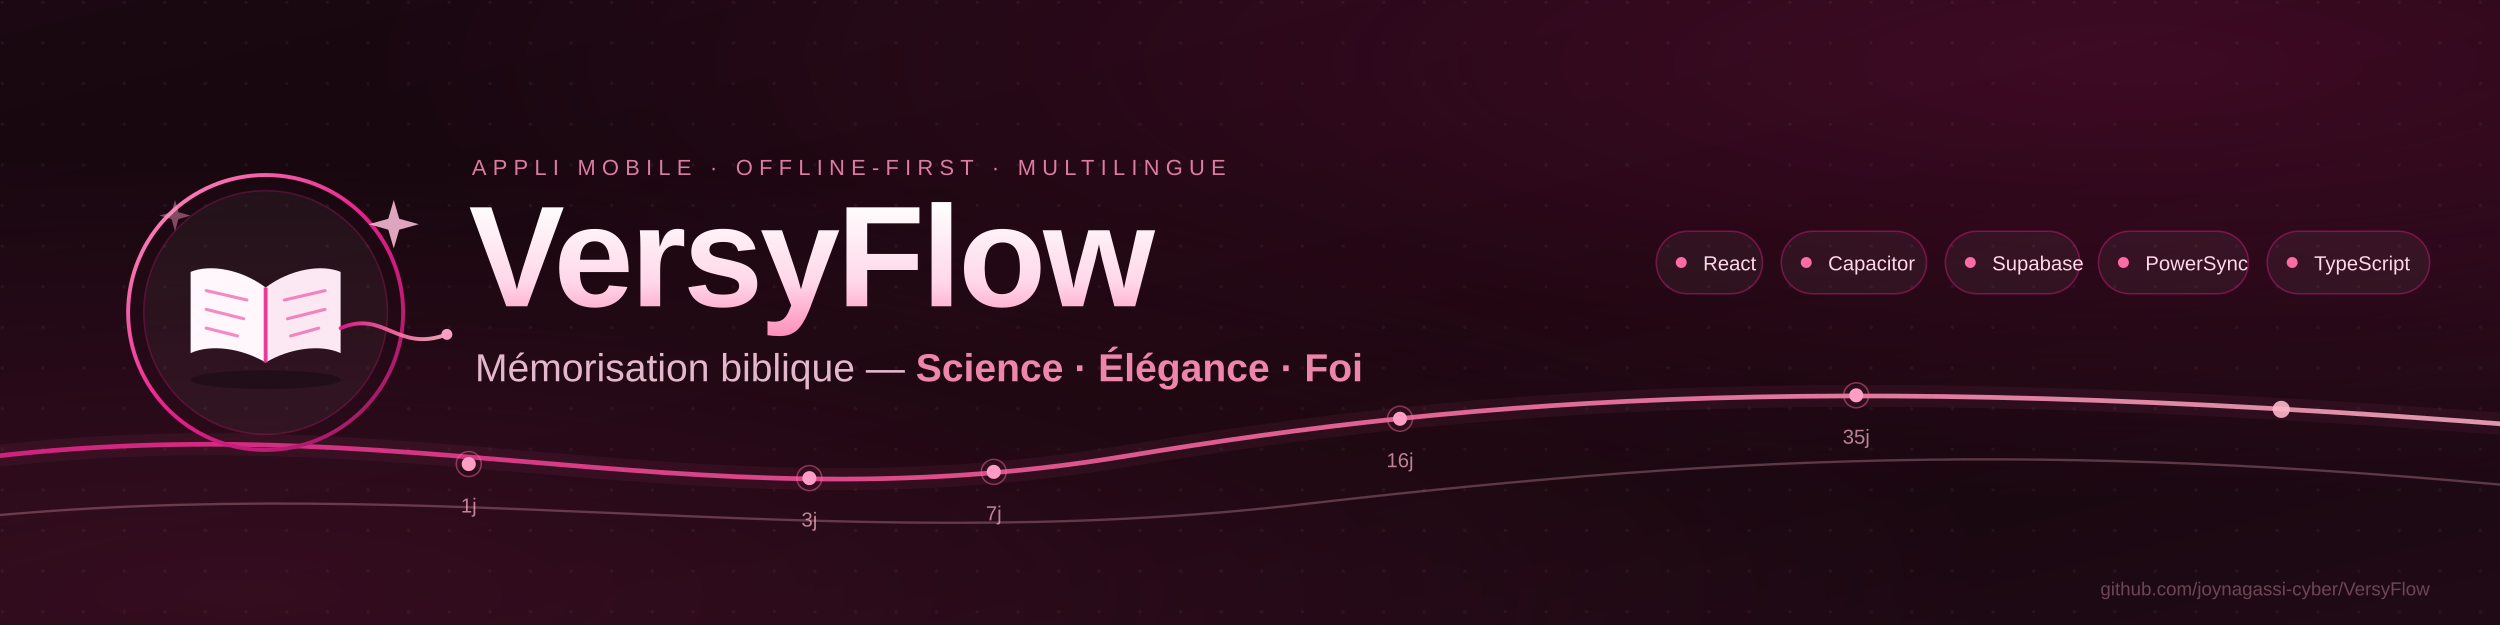
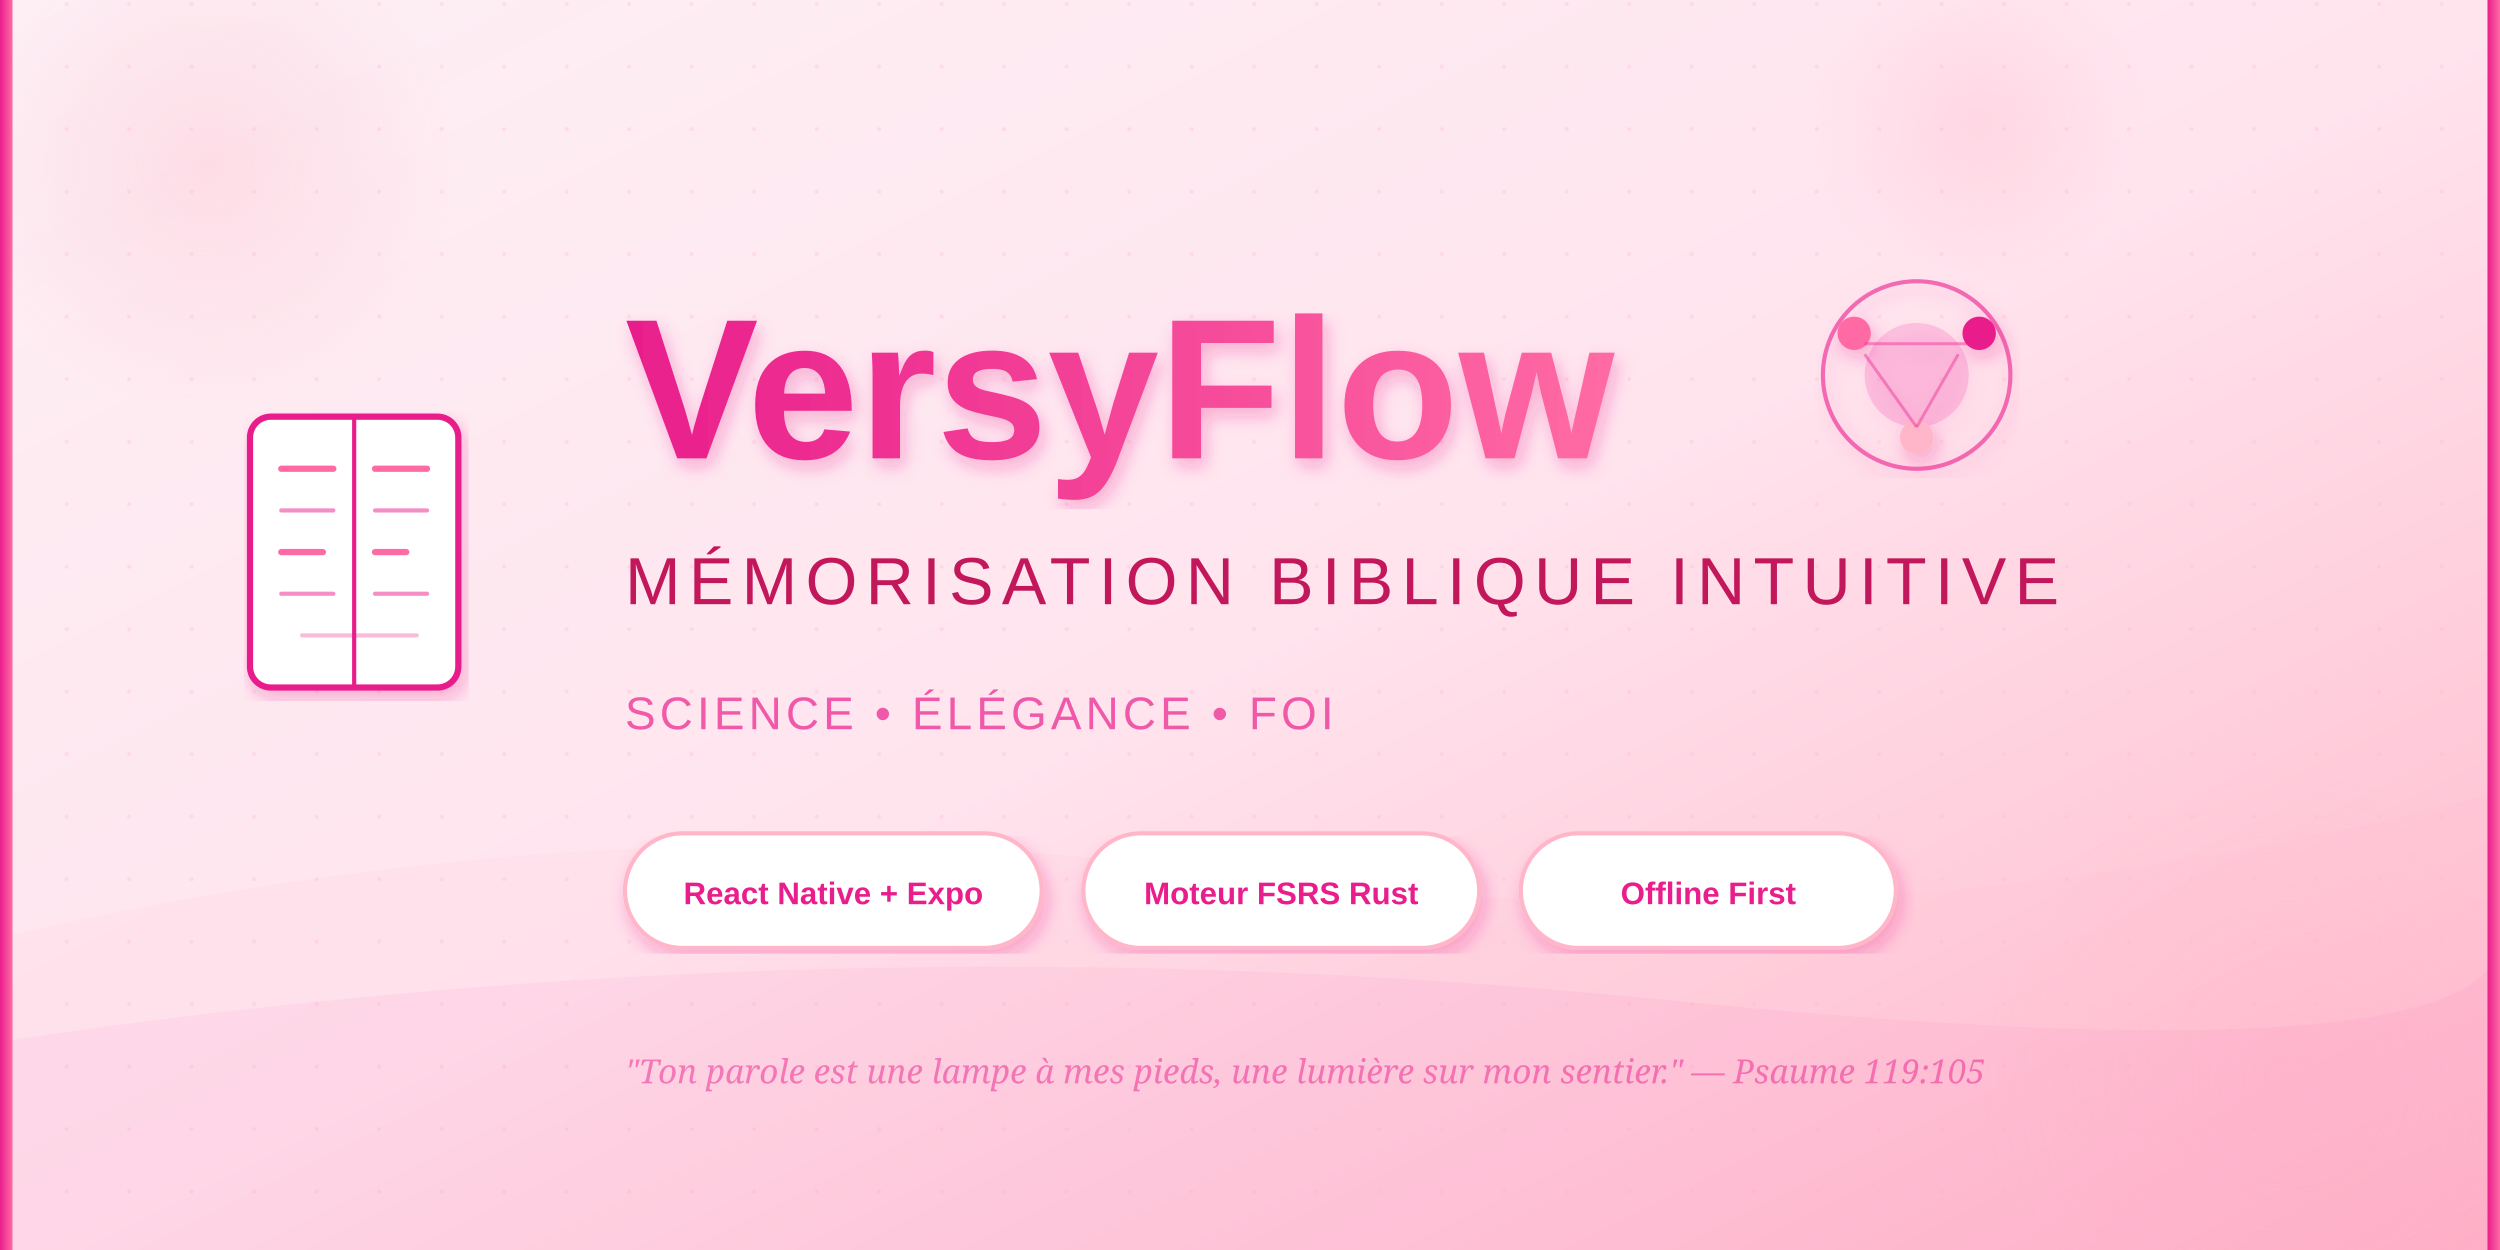
- <svg xmlns="http://www.w3.org/2000/svg" viewBox="0 0 1600 400" role="img" aria-label="VersyFlow - Mémorisation biblique">
+ <svg xmlns="http://www.w3.org/2000/svg" viewBox="0 0 1200 600">
  <defs>
-     <linearGradient id="bg" x1="0" y1="0" x2="1" y2="1">
-       <stop offset="0" stop-color="#1B0812" />
-       <stop offset="0.55" stop-color="#120509" />
-       <stop offset="1" stop-color="#200A16" />
+     <linearGradient id="bgGrad" x1="0%" y1="0%" x2="100%" y2="100%">
+       <stop offset="0%" style="stop-color:#FDF0F5;" />
+       <stop offset="50%" style="stop-color:#FFE4EE;" />
+       <stop offset="100%" style="stop-color:#FFB6C9;" />
    </linearGradient>
-     <radialGradient id="glowRose" cx="0.85" cy="0.1" r="0.7">
-       <stop offset="0" stop-color="#E91E8C" stop-opacity="0.2" />
-       <stop offset="1" stop-color="#E91E8C" stop-opacity="0" />
+     <linearGradient id="titleGrad" x1="0%" y1="0%" x2="100%" y2="0%">
+       <stop offset="0%" style="stop-color:#E91E8C;" />
+       <stop offset="100%" style="stop-color:#FF6BA4;" />
+     </linearGradient>
+     <linearGradient id="flowGrad" x1="0%" y1="0%" x2="100%" y2="0%">
+       <stop offset="0%" style="stop-color:#FF6BA4;" />
+       <stop offset="50%" style="stop-color:#E91E8C;" />
+       <stop offset="100%" style="stop-color:#FFD1E4;" />
+     </linearGradient>
+     <filter id="shadow" x="-5%" y="-5%" width="110%" height="110%">
+       <feDropShadow dx="2" dy="4" stdDeviation="4" flood-color="#E91E8C" flood-opacity="0.3" />
+     </filter>
+     <filter id="glow" x="-20%" y="-20%" width="140%" height="140%">
+       <feGaussianBlur stdDeviation="8" result="blur" />
+       <feComposite in="SourceGraphic" in2="blur" operator="over" />
+     </filter>
+     <radialGradient id="accentCircle">
+       <stop offset="0%" style="stop-color:#FFB6C9; stop-opacity:0.3;" />
+       <stop offset="100%" style="stop-color:#FFB6C9; stop-opacity:0;" />
    </radialGradient>
-     <radialGradient id="glowDeep" cx="0.1" cy="0.95" r="0.7">
-       <stop offset="0" stop-color="#B0286F" stop-opacity="0.22" />
-       <stop offset="1" stop-color="#B0286F" stop-opacity="0" />
-     </radialGradient>
-     <linearGradient id="ringGrad" x1="0" y1="0" x2="1" y2="1">
-       <stop offset="0" stop-color="#FF9EC4" />
-       <stop offset="0.5" stop-color="#E91E8C" />
-       <stop offset="1" stop-color="#8E1A5C" />
-     </linearGradient>
-     <linearGradient id="titleGrad" x1="0" y1="0" x2="0" y2="1">
-       <stop offset="0" stop-color="#FFFFFF" />
-       <stop offset="0.6" stop-color="#FFD7E8" />
-       <stop offset="1" stop-color="#FF8FB8" />
-     </linearGradient>
-     <linearGradient id="flowGrad" x1="0" y1="0" x2="1" y2="0">
-       <stop offset="0" stop-color="#E91E8C" />
-       <stop offset="0.5" stop-color="#FF6BA4" />
-       <stop offset="1" stop-color="#FFB6C9" />
-     </linearGradient>
-     <pattern id="dots" width="26" height="26" patternUnits="userSpaceOnUse">
-       <circle cx="1.5" cy="1.5" r="1.1" fill="#FFFFFF" opacity="0.045" />
+     <pattern id="dotPattern" x="0" y="0" width="30" height="30" patternUnits="userSpaceOnUse">
+       <circle cx="2" cy="2" r="1" fill="#FFB6C9" opacity="0.3" />
    </pattern>
  </defs>
-   <rect width="1600" height="400" fill="url(#bg)" />
-   <rect width="1600" height="400" fill="url(#glowRose)" />
-   <rect width="1600" height="400" fill="url(#glowDeep)" />
-   <rect width="1600" height="400" fill="url(#dots)" />
-   <path d="M -60 300 C 240 250, 430 340, 720 292 C 950 254, 1180 236, 1660 276" fill="none" stroke="#FF6BA4" stroke-width="14" stroke-linecap="round" opacity="0.06" />
-   <path d="M -60 300 C 240 250, 430 340, 720 292 C 950 254, 1180 236, 1660 276" fill="none" stroke="url(#flowGrad)" stroke-width="3" opacity="0.85" />
-   <path d="M -60 336 C 260 296, 520 360, 840 322 C 1120 290, 1330 282, 1660 316" fill="none" stroke="#FFB6C9" stroke-width="1.5" opacity="0.28" />
-   <g font-family="'Segoe UI', -apple-system, 'Helvetica Neue', Arial, sans-serif" font-size="13" fill="#FFB6C9">
-     <circle cx="300" cy="297" r="8" fill="none" stroke="#FF6BA4" stroke-opacity="0.45" />
-     <circle cx="300" cy="297" r="4.5" fill="#FF9EC4" />
-     <text x="300" y="328" text-anchor="middle" opacity="0.7">1j</text>
-     <circle cx="518" cy="306" r="8" fill="none" stroke="#FF6BA4" stroke-opacity="0.45" />
-     <circle cx="518" cy="306" r="4.5" fill="#FF9EC4" />
-     <text x="518" y="337" text-anchor="middle" opacity="0.7">3j</text>
-     <circle cx="636" cy="302" r="8" fill="none" stroke="#FF6BA4" stroke-opacity="0.45" />
-     <circle cx="636" cy="302" r="4.5" fill="#FF9EC4" />
-     <text x="636" y="333" text-anchor="middle" opacity="0.7">7j</text>
-     <circle cx="896" cy="268" r="8" fill="none" stroke="#FF6BA4" stroke-opacity="0.45" />
-     <circle cx="896" cy="268" r="4.5" fill="#FF9EC4" />
-     <text x="896" y="299" text-anchor="middle" opacity="0.7">16j</text>
-     <circle cx="1188" cy="253" r="8" fill="none" stroke="#FF6BA4" stroke-opacity="0.45" />
-     <circle cx="1188" cy="253" r="4.5" fill="#FF9EC4" />
-     <text x="1188" y="284" text-anchor="middle" opacity="0.7">35j</text>
-     <circle cx="1460" cy="262" r="5.5" fill="#FFB6C9" opacity="0.9" />
+   <rect width="1200" height="600" fill="url(#bgGrad)" />
+   <rect width="1200" height="600" fill="url(#dotPattern)" />
+   <circle cx="100" cy="80" r="120" fill="url(#accentCircle)" />
+   <circle cx="1100" cy="520" r="150" fill="url(#accentCircle)" />
+   <circle cx="950" cy="60" r="80" fill="url(#accentCircle)" />
+   <path d="M0 450 Q300 380 600 420 T1200 380 L1200 600 L0 600 Z" fill="#FFB6C9" opacity="0.1" />
+   <path d="M0 500 Q400 440 800 480 T1200 450 L1200 600 L0 600 Z" fill="#E91E8C" opacity="0.05" />
+   <g transform="translate(120, 200)" filter="url(#shadow)">
+     <rect x="0" y="0" width="100" height="130" rx="10" fill="white" stroke="#E91E8C" stroke-width="3" />
+     <line x1="50" y1="0" x2="50" y2="130" stroke="#E91E8C" stroke-width="2" />
+     <line x1="15" y1="25" x2="40" y2="25" stroke="#FF6BA4" stroke-width="3" stroke-linecap="round" />
+     <line x1="60" y1="25" x2="85" y2="25" stroke="#FF6BA4" stroke-width="3" stroke-linecap="round" />
+     <line x1="15" y1="45" x2="40" y2="45" stroke="#E91E8C" stroke-width="2" stroke-linecap="round" opacity="0.5" />
+     <line x1="60" y1="45" x2="85" y2="45" stroke="#E91E8C" stroke-width="2" stroke-linecap="round" opacity="0.5" />
+     <line x1="15" y1="65" x2="35" y2="65" stroke="#FF6BA4" stroke-width="3" stroke-linecap="round" />
+     <line x1="60" y1="65" x2="75" y2="65" stroke="#FF6BA4" stroke-width="3" stroke-linecap="round" />
+     <line x1="15" y1="85" x2="40" y2="85" stroke="#E91E8C" stroke-width="2" stroke-linecap="round" opacity="0.5" />
+     <line x1="60" y1="85" x2="85" y2="85" stroke="#E91E8C" stroke-width="2" stroke-linecap="round" opacity="0.5" />
+     <line x1="25" y1="105" x2="80" y2="105" stroke="#E91E8C" stroke-width="2" stroke-linecap="round" opacity="0.3" />
  </g>
-   <g>
-     <circle cx="170" cy="200" r="78" fill="#FFFFFF" fill-opacity="0.04" />
-     <circle cx="170" cy="200" r="78" fill="none" stroke="#E91E8C" stroke-opacity="0.25" />
-     <circle cx="170" cy="200" r="88" fill="none" stroke="url(#ringGrad)" stroke-width="2.5" />
-     <ellipse cx="170" cy="243" rx="48" ry="6" fill="#000000" opacity="0.28" />
-     <path d="M170 184 C 154 172, 134 169, 122 174 L 122 226 C 135 220, 155 223, 170 232 Z" fill="#FFF7FB" />
-     <path d="M170 184 C 186 172, 206 169, 218 174 L 218 226 C 205 220, 185 223, 170 232 Z" fill="#FBE8F2" />
-     <path d="M170 184 L 170 232" stroke="#E91E8C" stroke-width="2.5" opacity="0.85" />
-     <g stroke="#E91E8C" stroke-width="2" stroke-linecap="round" opacity="0.5" fill="none">
-       <path d="M132 186 L 158 192" />
-       <path d="M132 198 L 156 204" />
-       <path d="M132 210 L 152 215" />
-       <path d="M182 192 L 208 186" />
-       <path d="M184 204 L 208 198" />
-       <path d="M186 215 L 204 210" />
-     </g>
-     <path d="M218 210 C 246 198, 254 226, 286 214" fill="none" stroke="url(#flowGrad)" stroke-width="2.5" stroke-linecap="round" opacity="0.9" />
-     <circle cx="286" cy="214" r="3.5" fill="#FF9EC4" />
-     <path d="M252 128 L255.5 140 L268 143.5 L255.5 147 L252 159 L248.5 147 L236 143.5 L248.5 140 Z" fill="#FFC1DC" opacity="0.85" />
-     <path d="M112 128 L114.2 135.8 L122 138 L114.2 140.2 L112 148 L109.8 140.2 L102 138 L109.8 135.8 Z" fill="#FF9EC4" opacity="0.45" />
+   <g transform="translate(920, 180)" filter="url(#shadow)">
+     <circle cx="0" cy="0" r="45" fill="none" stroke="#E91E8C" stroke-width="2" opacity="0.6" />
+     <circle cx="0" cy="0" r="25" fill="#E91E8C" opacity="0.15" />
+     <circle cx="-30" cy="-20" r="8" fill="#FF6BA4" />
+     <circle cx="30" cy="-20" r="8" fill="#E91E8C" />
+     <circle cx="0" cy="30" r="8" fill="#FFB6C9" />
+     <line x1="-25" y1="-15" x2="25" y2="-15" stroke="#E91E8C" stroke-width="1.5" opacity="0.4" />
+     <line x1="20" y1="-10" x2="0" y2="25" stroke="#E91E8C" stroke-width="1.5" opacity="0.4" />
+     <line x1="-25" y1="-10" x2="0" y2="25" stroke="#E91E8C" stroke-width="1.5" opacity="0.4" />
  </g>
-   <g font-family="'Segoe UI', -apple-system, 'Helvetica Neue', Arial, sans-serif">
-     <text x="302" y="112" font-size="14" letter-spacing="4" fill="#FF8FB8" opacity="0.85">APPLI MOBILE · OFFLINE-FIRST · MULTILINGUE</text>
-     <text x="300" y="196" font-size="92" font-weight="800" letter-spacing="-2" fill="url(#titleGrad)">VersyFlow</text>
-     <text x="304" y="244" font-size="25" fill="#F3C6DC" opacity="0.92">Mémorisation biblique — <tspan fill="#FF8FB8" font-weight="600">Science · Élégance · Foi</tspan>
-     </text>
+   <rect x="0" y="0" width="6" height="600" fill="url(#titleGrad)" />
+   <text x="300" y="220" font-family="'Segoe UI', 'Helvetica Neue', Arial, sans-serif" font-size="96" font-weight="800" fill="url(#titleGrad)" filter="url(#shadow)">VersyFlow</text>
+   <text x="300" y="290" font-family="'Segoe UI', 'Helvetica Neue', Arial, sans-serif" font-size="32" font-weight="300" fill="#C2185B" letter-spacing="4">MÉMORISATION BIBLIQUE INTUITIVE</text>
+   <text x="300" y="350" font-family="'Segoe UI', 'Helvetica Neue', Arial, sans-serif" font-size="22" fill="#E91E8C" opacity="0.7" letter-spacing="2">SCIENCE • ÉLÉGANCE • FOI</text>
+   <g transform="translate(300, 400)">
+     <rect x="0" y="0" width="200" height="55" rx="27.5" fill="white" stroke="#FFB6C9" stroke-width="2" filter="url(#shadow)" />
+     <text x="100" y="34" text-anchor="middle" font-family="'Segoe UI', 'Helvetica Neue', Arial, sans-serif" font-size="15" font-weight="600" fill="#E91E8C">React Native + Expo</text>
  </g>
-   <g font-family="'Segoe UI', -apple-system, 'Helvetica Neue', Arial, sans-serif" font-size="13">
-     <g fill="#FFFFFF" fill-opacity="0.045" stroke="#E91E8C" stroke-opacity="0.4">
-       <rect x="1060" y="148" width="68" height="40" rx="20" />
-       <rect x="1140" y="148" width="93" height="40" rx="20" />
-       <rect x="1245" y="148" width="86" height="40" rx="20" />
-       <rect x="1343" y="148" width="96" height="40" rx="20" />
-       <rect x="1451" y="148" width="104" height="40" rx="20" />
-     </g>
-     <g fill="#FF6BA4">
-       <circle cx="1076" cy="168" r="3.5" />
-       <circle cx="1156" cy="168" r="3.5" />
-       <circle cx="1261" cy="168" r="3.5" />
-       <circle cx="1359" cy="168" r="3.5" />
-       <circle cx="1467" cy="168" r="3.5" />
-     </g>
-     <g fill="#FFD7E8">
-       <text x="1090" y="173">React</text>
-       <text x="1170" y="173">Capacitor</text>
-       <text x="1275" y="173">Supabase</text>
-       <text x="1373" y="173">PowerSync</text>
-       <text x="1481" y="173">TypeScript</text>
-     </g>
+   <g transform="translate(520, 400)">
+     <rect x="0" y="0" width="190" height="55" rx="27.5" fill="white" stroke="#FFB6C9" stroke-width="2" filter="url(#shadow)" />
+     <text x="95" y="34" text-anchor="middle" font-family="'Segoe UI', 'Helvetica Neue', Arial, sans-serif" font-size="15" font-weight="600" fill="#E91E8C">Moteur FSRS Rust</text>
  </g>
-   <text x="1555" y="381" text-anchor="end" font-family="'Segoe UI', -apple-system, 'Helvetica Neue', Arial, sans-serif" font-size="12" fill="#FFB6C9" opacity="0.35">github.com/joynagassi-cyber/VersyFlow</text>
+   <g transform="translate(730, 400)">
+     <rect x="0" y="0" width="180" height="55" rx="27.5" fill="white" stroke="#FFB6C9" stroke-width="2" filter="url(#shadow)" />
+     <text x="90" y="34" text-anchor="middle" font-family="'Segoe UI', 'Helvetica Neue', Arial, sans-serif" font-size="15" font-weight="600" fill="#E91E8C">Offline First</text>
+   </g>
+   <rect x="1194" y="0" width="6" height="600" fill="url(#titleGrad)" />
+   <text x="300" y="520" font-family="Georgia, serif" font-style="italic" font-size="16" fill="#E91E8C" opacity="0.5">"Ton parole est une lampe à mes pieds, une lumière sur mon sentier." — Psaume 119:105</text>
</svg>
